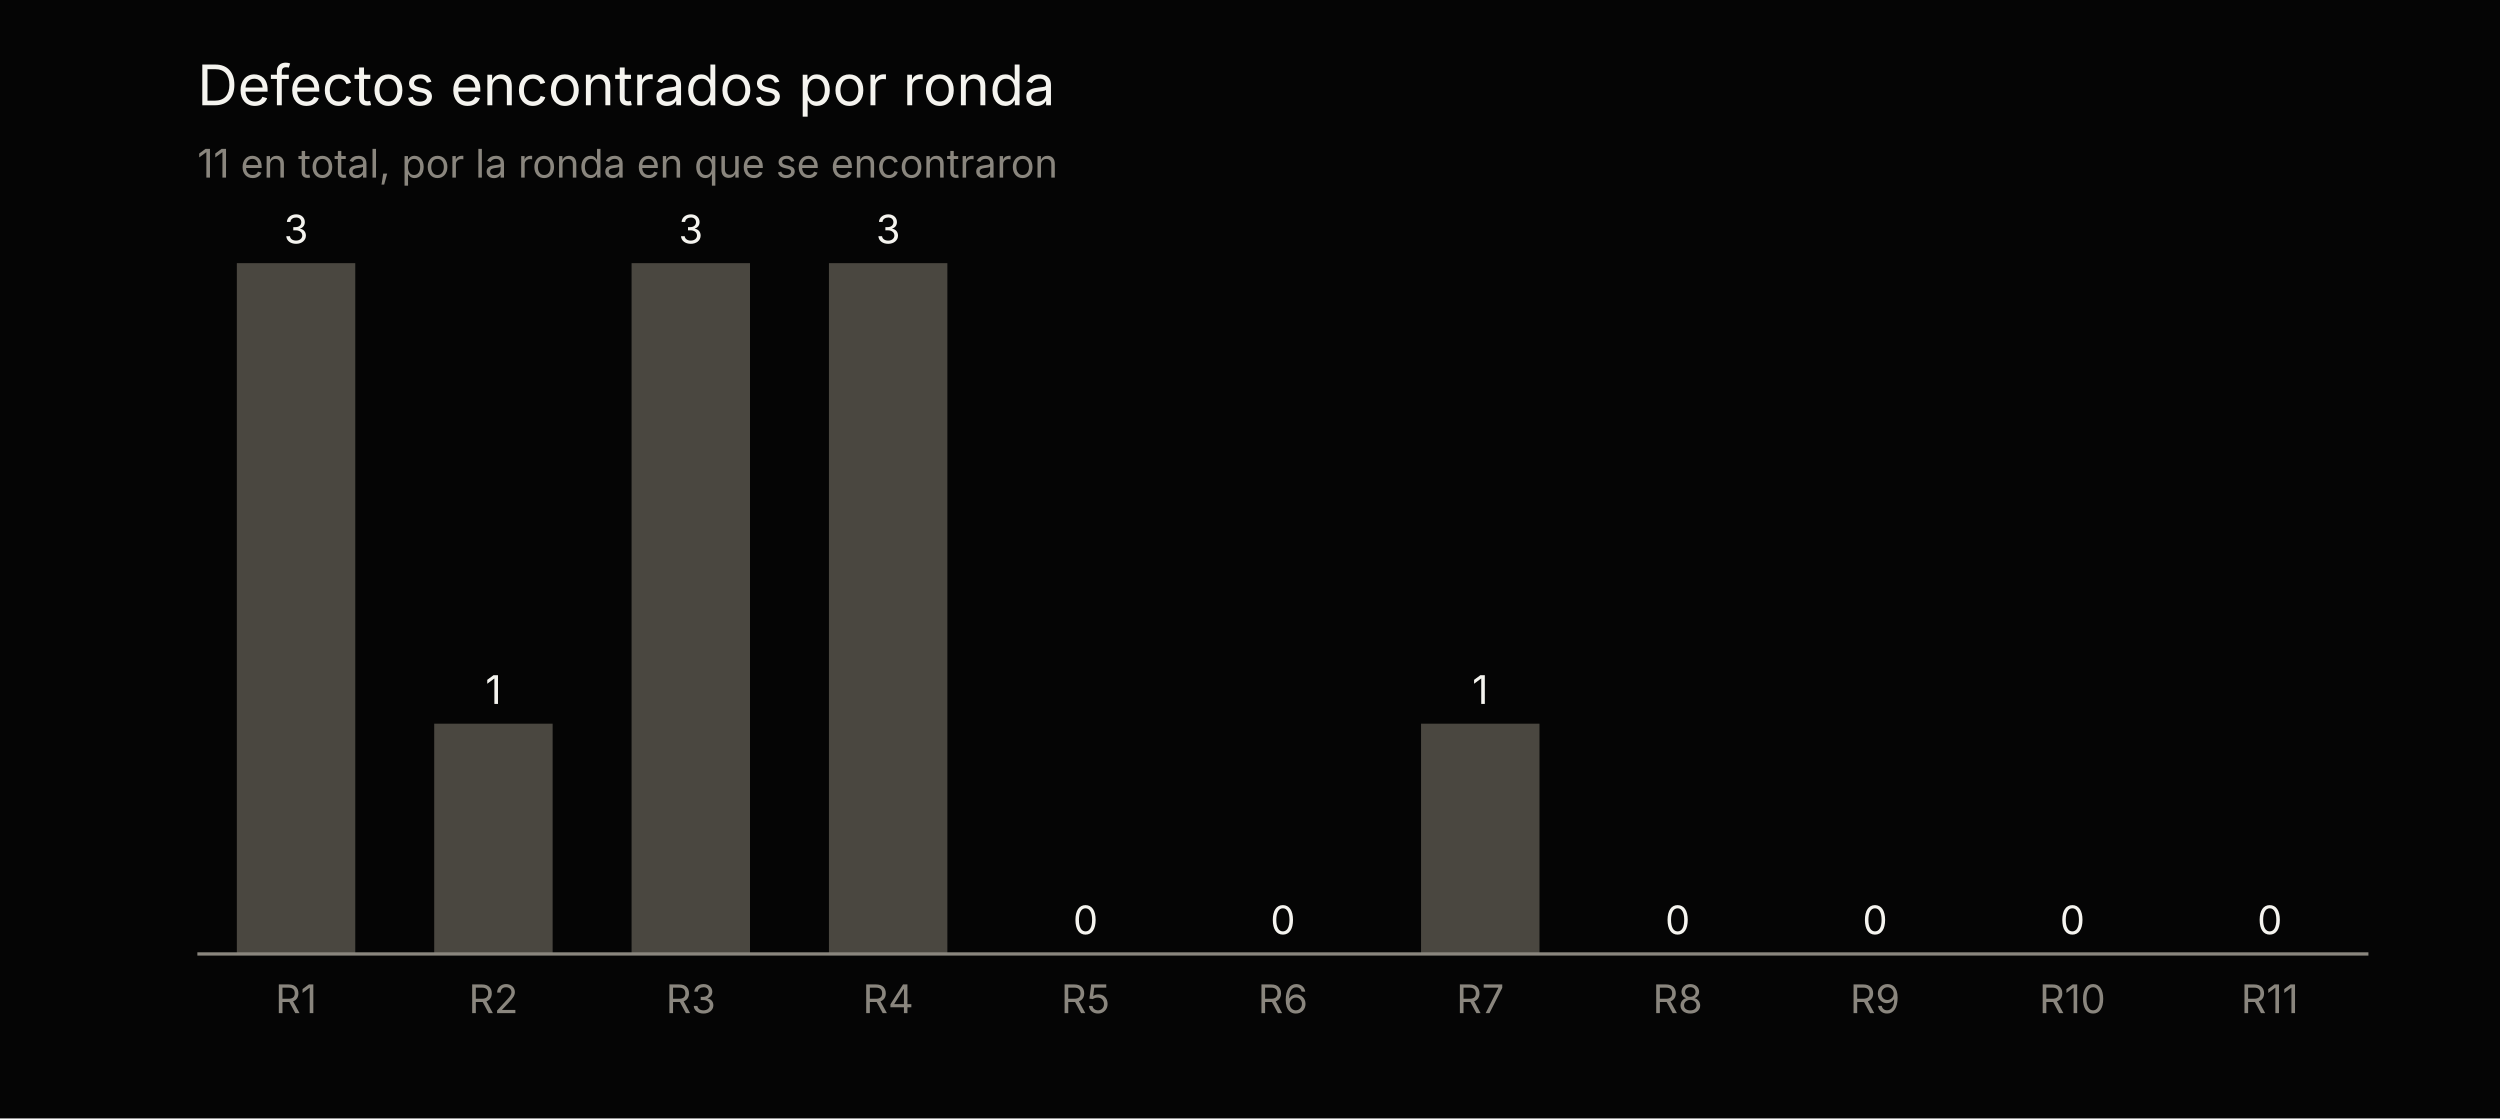
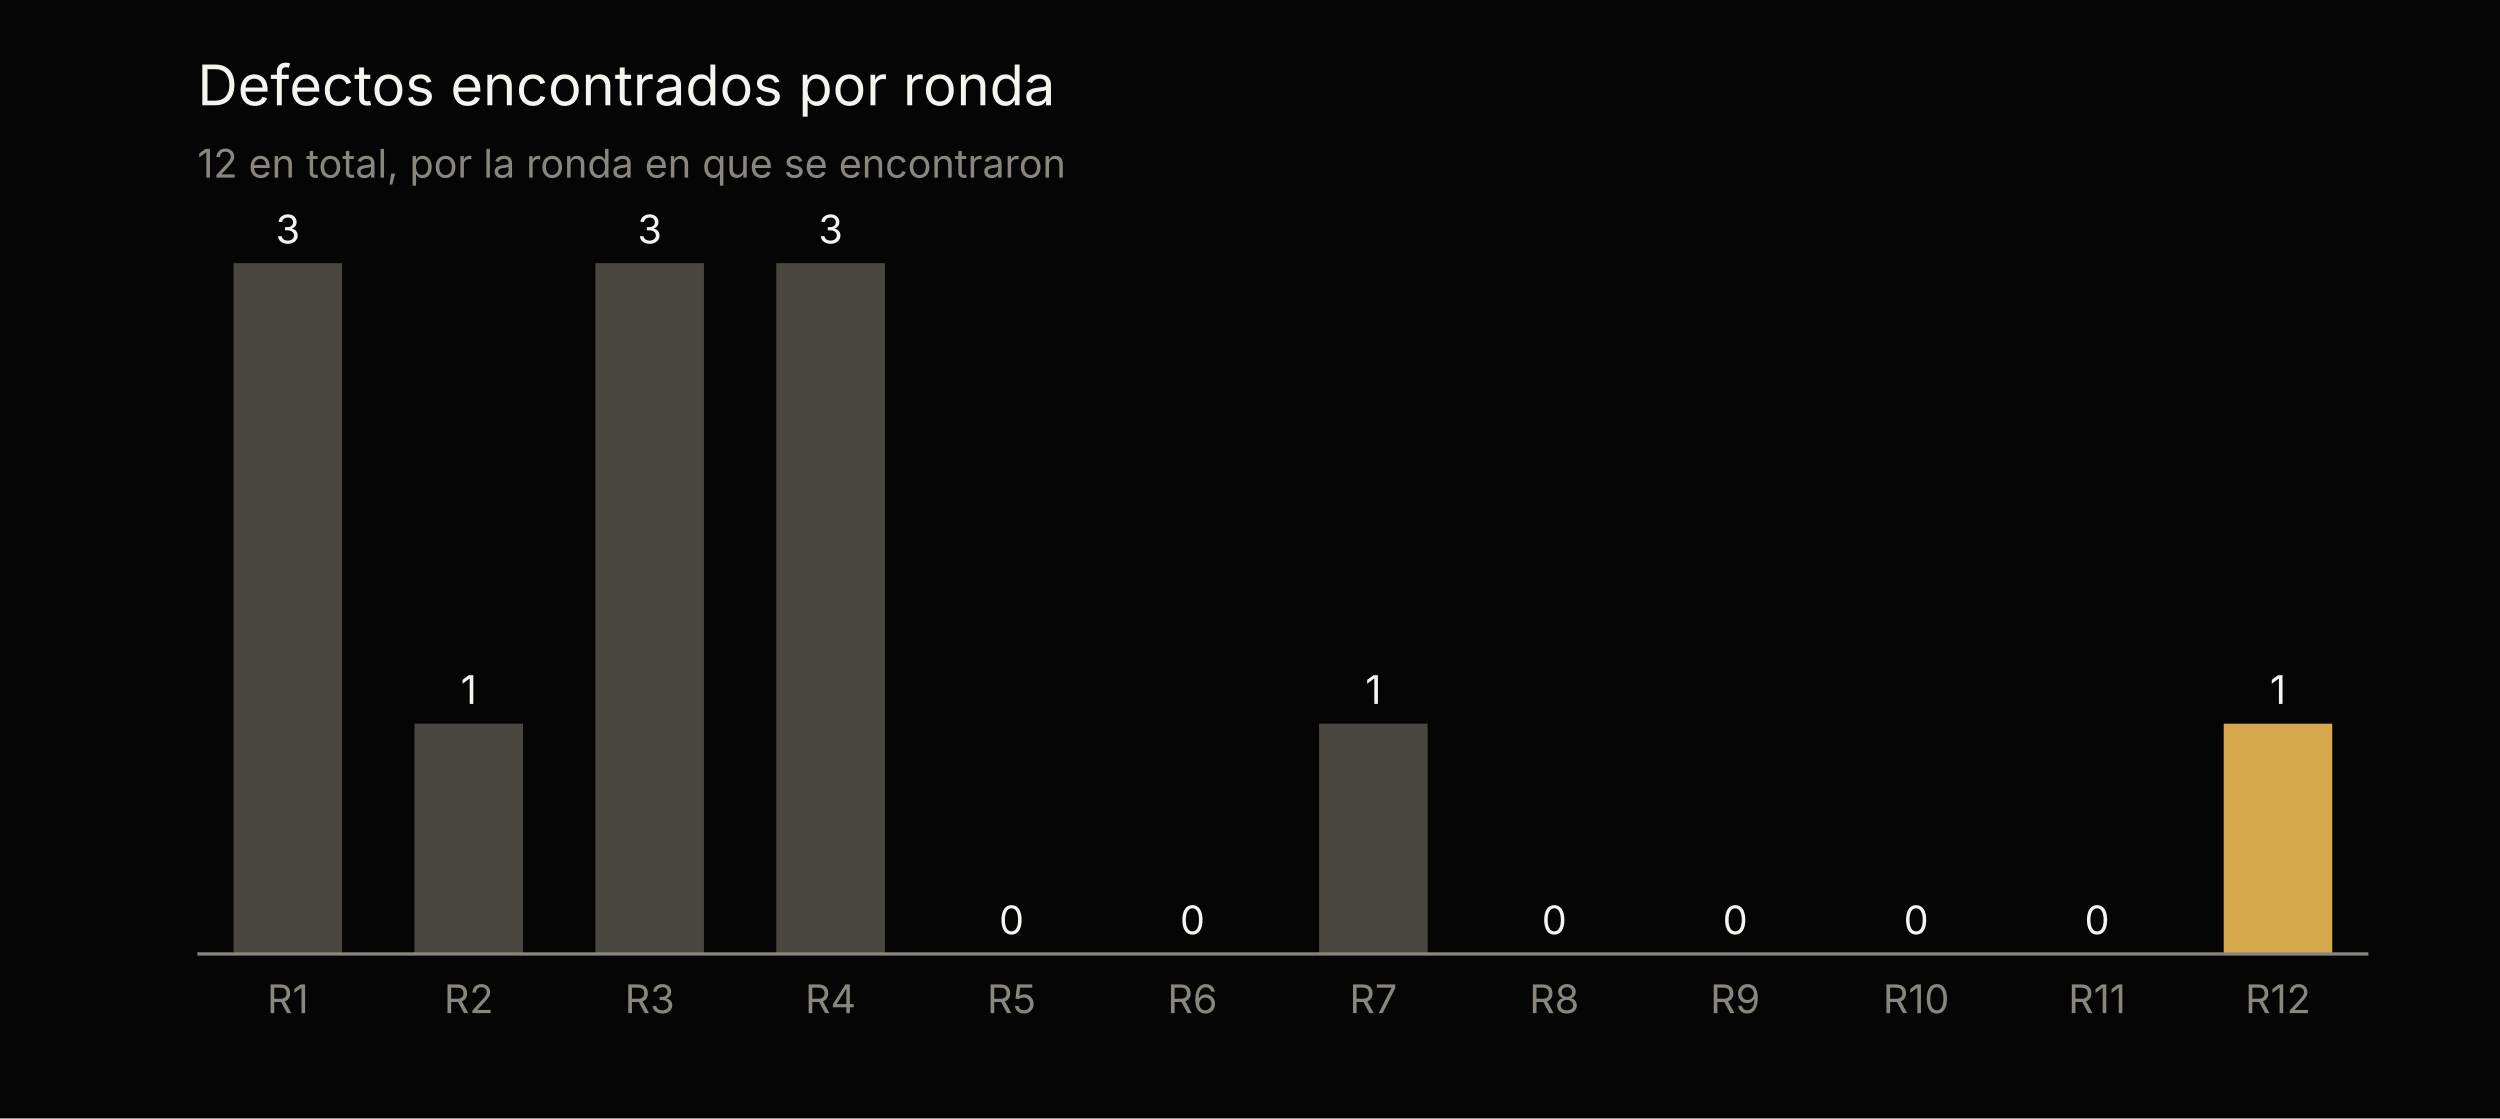
<svg xmlns="http://www.w3.org/2000/svg" viewBox="0 0 760 340" font-family="Inter, Arial, sans-serif" font-size="12">
  <rect width="760" height="340" fill="#050505" />
  <text x="60" y="32" font-size="17" fill="#f5f4ef">Defectos encontrados por ronda</text>
-   <text x="60" y="54" fill="#8a867e">11 en total, por la ronda en que se encontraron</text>
-   <rect x="72.0" y="80.0" width="36.0" height="210.0" fill="#4a4740" />
-   <text x="90.0" y="74.0" text-anchor="middle" fill="#f5f4ef">3</text>
-   <text x="90.0" y="308" text-anchor="middle" fill="#8a867e">R1</text>
-   <rect x="132.0" y="220.0" width="36.0" height="70.0" fill="#4a4740" />
-   <text x="150.0" y="214.0" text-anchor="middle" fill="#f5f4ef">1</text>
-   <text x="150.0" y="308" text-anchor="middle" fill="#8a867e">R2</text>
-   <rect x="192.0" y="80.0" width="36.0" height="210.0" fill="#4a4740" />
-   <text x="210.0" y="74.0" text-anchor="middle" fill="#f5f4ef">3</text>
-   <text x="210.0" y="308" text-anchor="middle" fill="#8a867e">R3</text>
-   <rect x="252.0" y="80.0" width="36.0" height="210.0" fill="#4a4740" />
-   <text x="270.0" y="74.0" text-anchor="middle" fill="#f5f4ef">3</text>
-   <text x="270.0" y="308" text-anchor="middle" fill="#8a867e">R4</text>
-   <rect x="312.0" y="290.0" width="36.0" height="0.0" fill="#4a4740" />
-   <text x="330.0" y="284.0" text-anchor="middle" fill="#f5f4ef">0</text>
-   <text x="330.0" y="308" text-anchor="middle" fill="#8a867e">R5</text>
-   <rect x="372.0" y="290.0" width="36.0" height="0.0" fill="#4a4740" />
-   <text x="390.0" y="284.0" text-anchor="middle" fill="#f5f4ef">0</text>
-   <text x="390.0" y="308" text-anchor="middle" fill="#8a867e">R6</text>
-   <rect x="432.0" y="220.0" width="36.0" height="70.0" fill="#4a4740" />
-   <text x="450.0" y="214.0" text-anchor="middle" fill="#f5f4ef">1</text>
-   <text x="450.0" y="308" text-anchor="middle" fill="#8a867e">R7</text>
-   <rect x="492.0" y="290.0" width="36.0" height="0.0" fill="#4a4740" />
-   <text x="510.0" y="284.0" text-anchor="middle" fill="#f5f4ef">0</text>
-   <text x="510.0" y="308" text-anchor="middle" fill="#8a867e">R8</text>
-   <rect x="552.0" y="290.0" width="36.0" height="0.0" fill="#4a4740" />
-   <text x="570.0" y="284.0" text-anchor="middle" fill="#f5f4ef">0</text>
-   <text x="570.0" y="308" text-anchor="middle" fill="#8a867e">R9</text>
-   <rect x="612.0" y="290.0" width="36.0" height="0.0" fill="#4a4740" />
-   <text x="630.0" y="284.0" text-anchor="middle" fill="#f5f4ef">0</text>
-   <text x="630.0" y="308" text-anchor="middle" fill="#8a867e">R10</text>
-   <rect x="672.0" y="290.0" width="36.0" height="0.0" fill="#d5a84b" />
-   <text x="690.0" y="284.0" text-anchor="middle" fill="#f5f4ef">0</text>
-   <text x="690.0" y="308" text-anchor="middle" fill="#8a867e">R11</text>
+   <text x="60" y="54" fill="#8a867e">12 en total, por la ronda en que se encontraron</text>
+   <rect x="71.0" y="80.0" width="33.0" height="210.0" fill="#4a4740" />
+   <text x="87.5" y="74.0" text-anchor="middle" fill="#f5f4ef">3</text>
+   <text x="87.5" y="308" text-anchor="middle" fill="#8a867e">R1</text>
+   <rect x="126.0" y="220.0" width="33.0" height="70.0" fill="#4a4740" />
+   <text x="142.5" y="214.0" text-anchor="middle" fill="#f5f4ef">1</text>
+   <text x="142.5" y="308" text-anchor="middle" fill="#8a867e">R2</text>
+   <rect x="181.0" y="80.0" width="33.0" height="210.0" fill="#4a4740" />
+   <text x="197.5" y="74.0" text-anchor="middle" fill="#f5f4ef">3</text>
+   <text x="197.5" y="308" text-anchor="middle" fill="#8a867e">R3</text>
+   <rect x="236.0" y="80.0" width="33.0" height="210.0" fill="#4a4740" />
+   <text x="252.5" y="74.0" text-anchor="middle" fill="#f5f4ef">3</text>
+   <text x="252.5" y="308" text-anchor="middle" fill="#8a867e">R4</text>
+   <rect x="291.0" y="290.0" width="33.0" height="0.0" fill="#4a4740" />
+   <text x="307.5" y="284.0" text-anchor="middle" fill="#f5f4ef">0</text>
+   <text x="307.5" y="308" text-anchor="middle" fill="#8a867e">R5</text>
+   <rect x="346.0" y="290.0" width="33.0" height="0.0" fill="#4a4740" />
+   <text x="362.5" y="284.0" text-anchor="middle" fill="#f5f4ef">0</text>
+   <text x="362.5" y="308" text-anchor="middle" fill="#8a867e">R6</text>
+   <rect x="401.0" y="220.0" width="33.0" height="70.0" fill="#4a4740" />
+   <text x="417.5" y="214.0" text-anchor="middle" fill="#f5f4ef">1</text>
+   <text x="417.5" y="308" text-anchor="middle" fill="#8a867e">R7</text>
+   <rect x="456.0" y="290.0" width="33.0" height="0.0" fill="#4a4740" />
+   <text x="472.5" y="284.0" text-anchor="middle" fill="#f5f4ef">0</text>
+   <text x="472.5" y="308" text-anchor="middle" fill="#8a867e">R8</text>
+   <rect x="511.0" y="290.0" width="33.0" height="0.0" fill="#4a4740" />
+   <text x="527.5" y="284.0" text-anchor="middle" fill="#f5f4ef">0</text>
+   <text x="527.5" y="308" text-anchor="middle" fill="#8a867e">R9</text>
+   <rect x="566.0" y="290.0" width="33.0" height="0.0" fill="#4a4740" />
+   <text x="582.5" y="284.0" text-anchor="middle" fill="#f5f4ef">0</text>
+   <text x="582.5" y="308" text-anchor="middle" fill="#8a867e">R10</text>
+   <rect x="621.0" y="290.0" width="33.0" height="0.0" fill="#4a4740" />
+   <text x="637.5" y="284.0" text-anchor="middle" fill="#f5f4ef">0</text>
+   <text x="637.5" y="308" text-anchor="middle" fill="#8a867e">R11</text>
+   <rect x="676.0" y="220.0" width="33.0" height="70.0" fill="#d5a84b" />
+   <text x="692.5" y="214.0" text-anchor="middle" fill="#f5f4ef">1</text>
+   <text x="692.5" y="308" text-anchor="middle" fill="#8a867e">R12</text>
  <line x1="60" x2="720" y1="290" y2="290" stroke="#8a867e" />
</svg>
